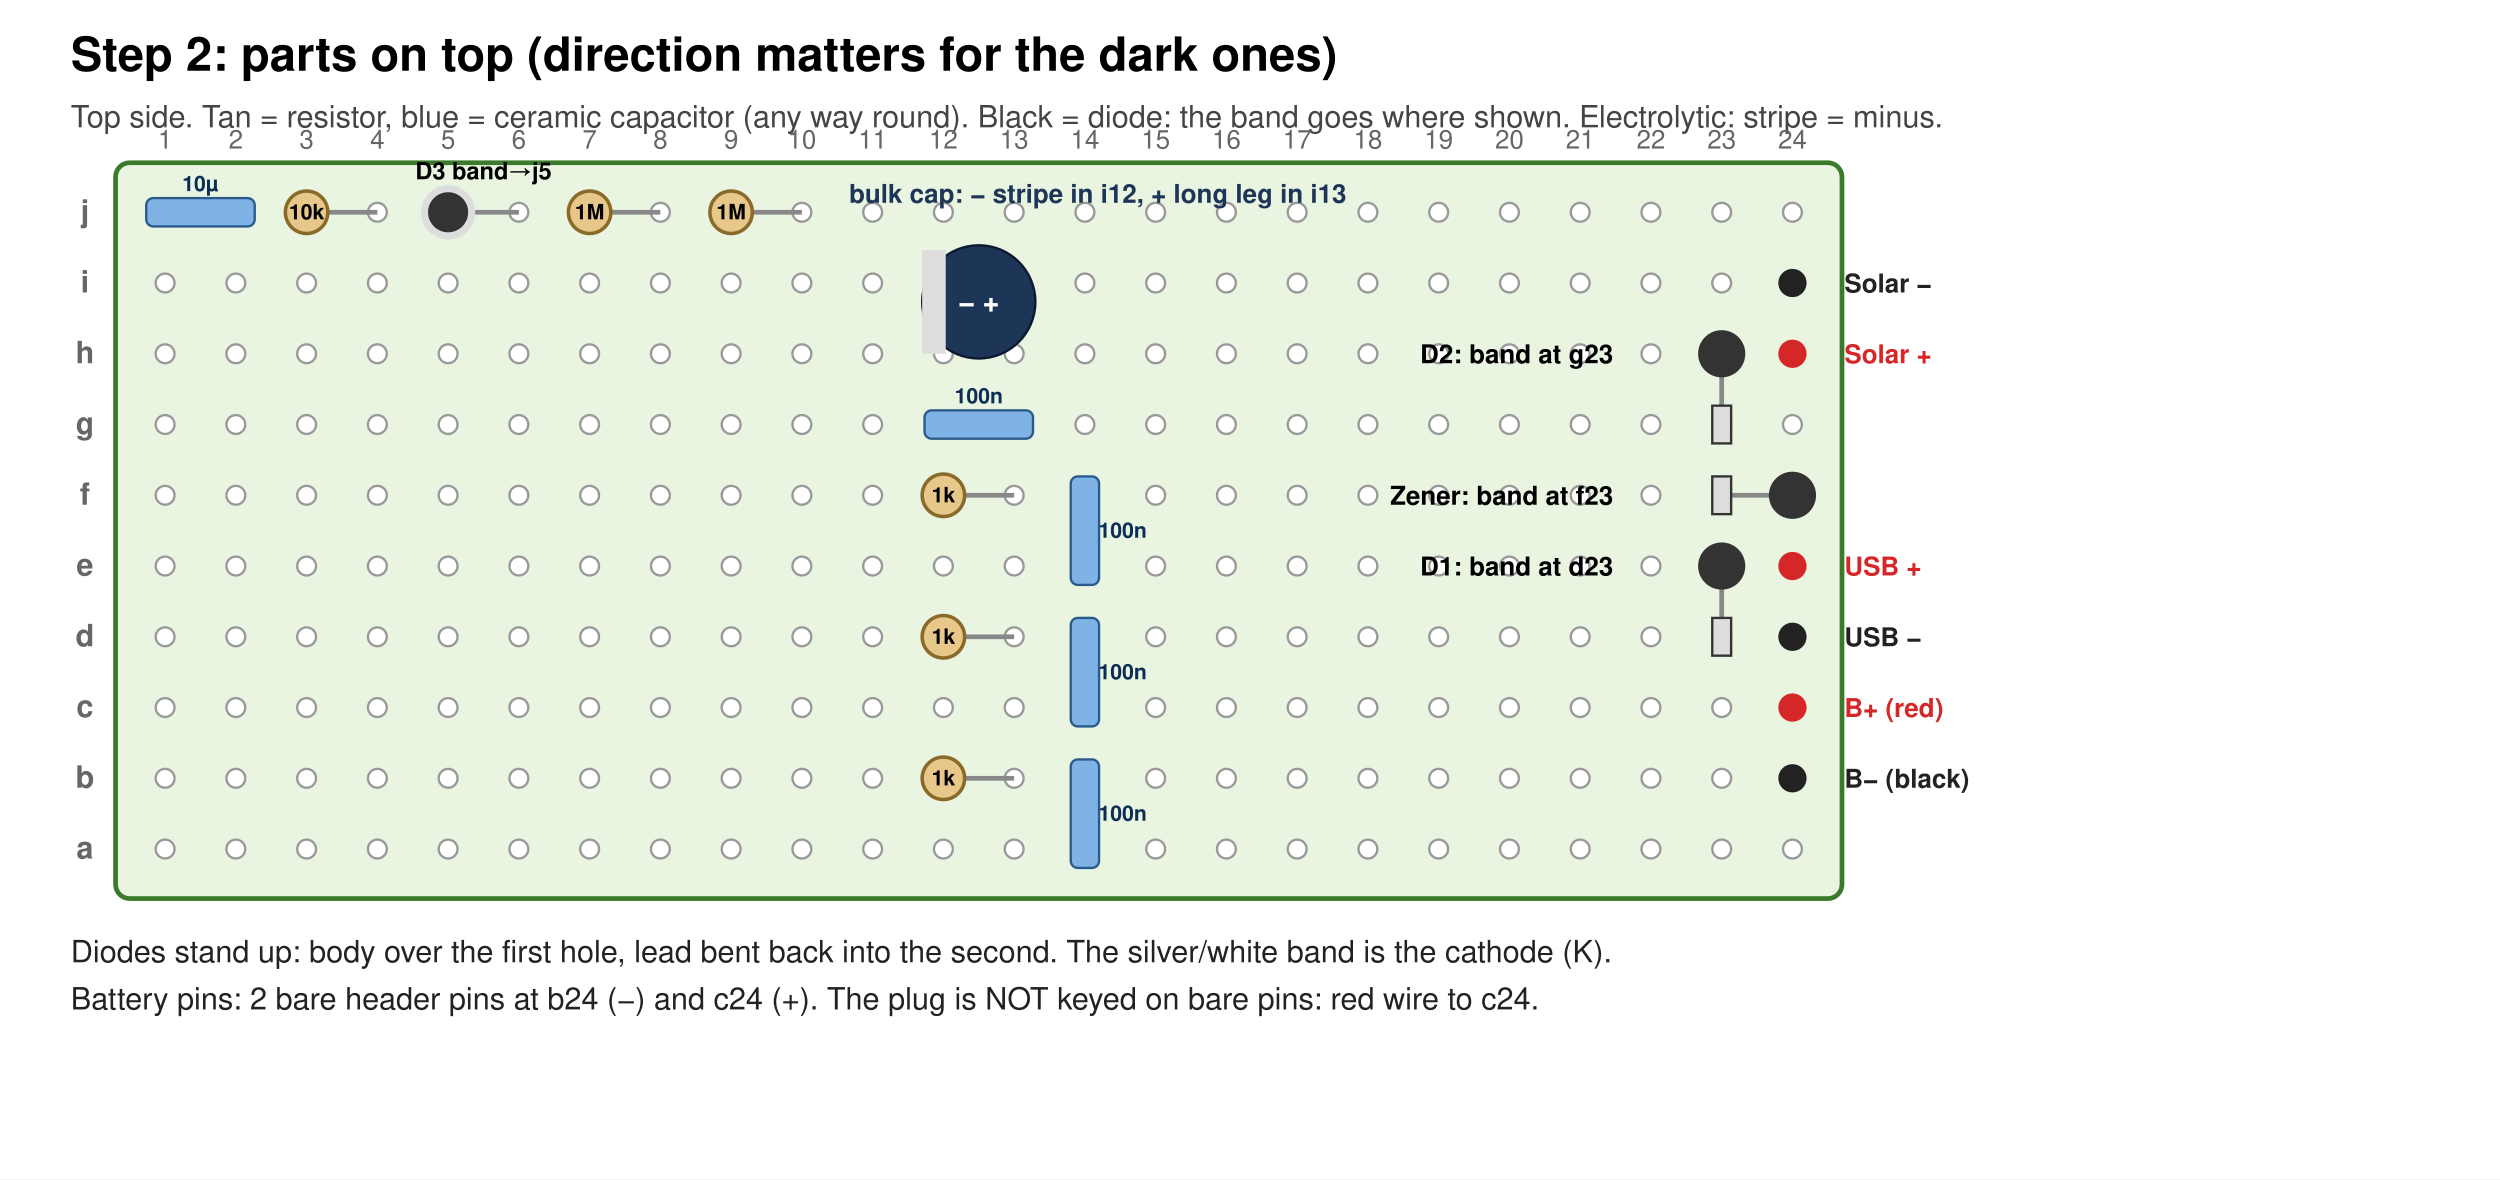
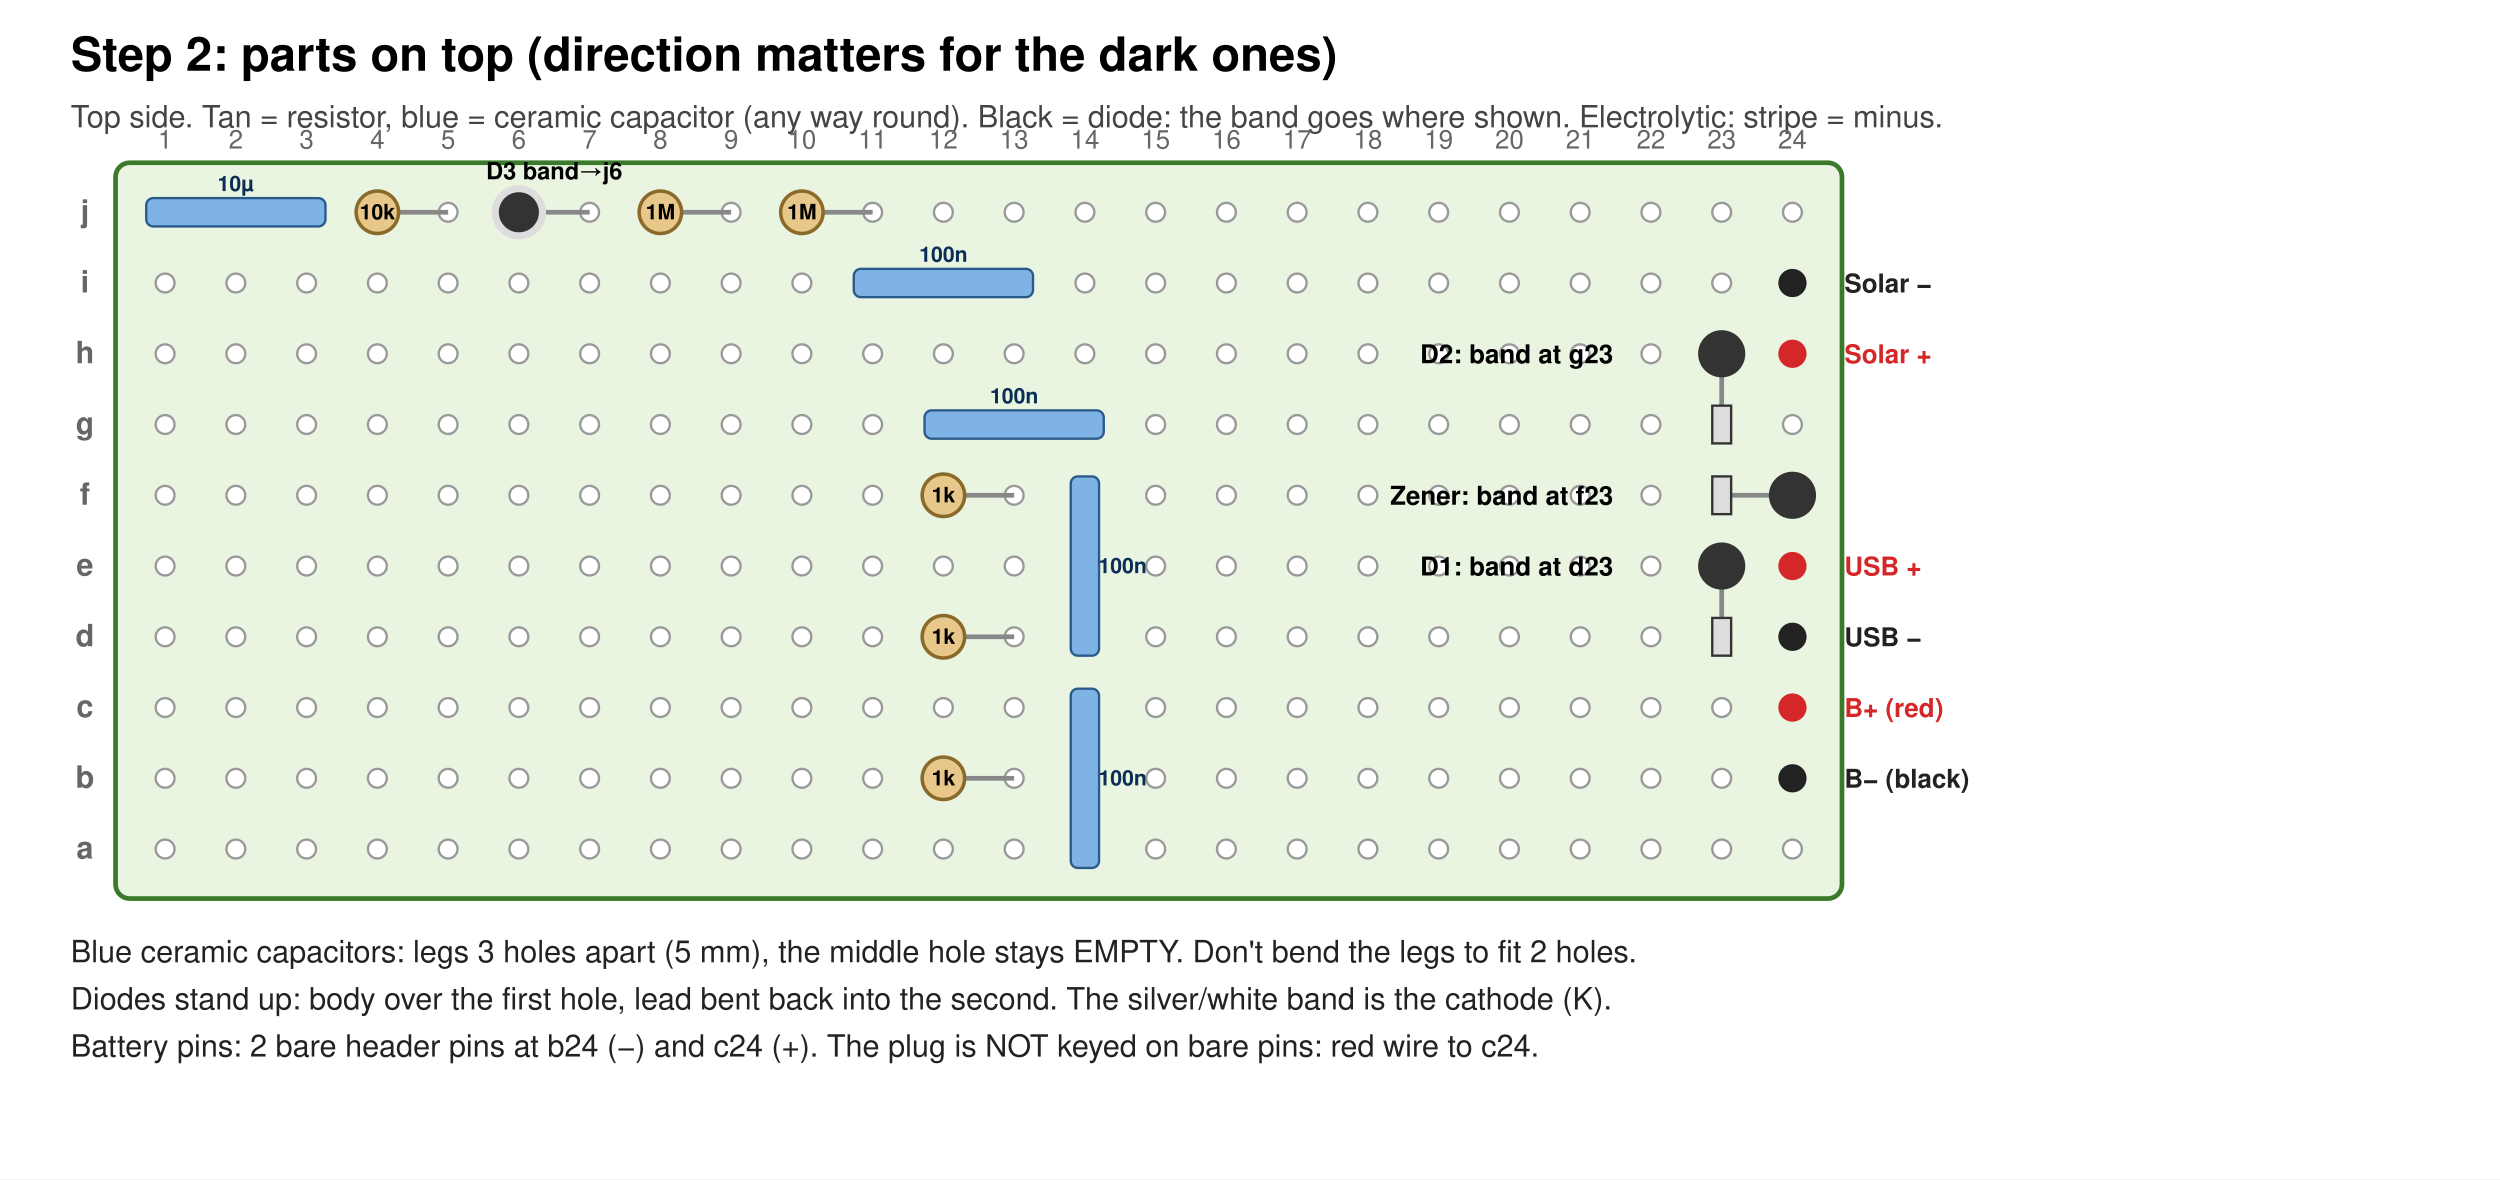
<svg xmlns="http://www.w3.org/2000/svg" width="1060" height="500" font-family="Helvetica,Arial">
  <rect width="100%" height="100%" fill="#ffffff" />
  <text x="30" y="30" font-size="20" font-weight="bold">Step 2: parts on top (direction matters for the dark ones)</text>
  <text x="30" y="54" font-size="13" fill="#444">Top side. Tan = resistor, blue = ceramic capacitor (any way round). Black = diode: the band goes where shown. Electrolytic: stripe = minus.</text>
  <rect x="49" y="69" width="732" height="312" rx="6" fill="#e9f4e1" stroke="#3a7a2a" stroke-width="2" />
  <text x="70" y="63" font-size="11" fill="#666" text-anchor="middle">1</text>
  <text x="100" y="63" font-size="11" fill="#666" text-anchor="middle">2</text>
  <text x="130" y="63" font-size="11" fill="#666" text-anchor="middle">3</text>
  <text x="160" y="63" font-size="11" fill="#666" text-anchor="middle">4</text>
  <text x="190" y="63" font-size="11" fill="#666" text-anchor="middle">5</text>
  <text x="220" y="63" font-size="11" fill="#666" text-anchor="middle">6</text>
  <text x="250" y="63" font-size="11" fill="#666" text-anchor="middle">7</text>
  <text x="280" y="63" font-size="11" fill="#666" text-anchor="middle">8</text>
  <text x="310" y="63" font-size="11" fill="#666" text-anchor="middle">9</text>
  <text x="340" y="63" font-size="11" fill="#666" text-anchor="middle">10</text>
  <text x="370" y="63" font-size="11" fill="#666" text-anchor="middle">11</text>
  <text x="400" y="63" font-size="11" fill="#666" text-anchor="middle">12</text>
  <text x="430" y="63" font-size="11" fill="#666" text-anchor="middle">13</text>
  <text x="460" y="63" font-size="11" fill="#666" text-anchor="middle">14</text>
  <text x="490" y="63" font-size="11" fill="#666" text-anchor="middle">15</text>
  <text x="520" y="63" font-size="11" fill="#666" text-anchor="middle">16</text>
  <text x="550" y="63" font-size="11" fill="#666" text-anchor="middle">17</text>
  <text x="580" y="63" font-size="11" fill="#666" text-anchor="middle">18</text>
  <text x="610" y="63" font-size="11" fill="#666" text-anchor="middle">19</text>
  <text x="640" y="63" font-size="11" fill="#666" text-anchor="middle">20</text>
  <text x="670" y="63" font-size="11" fill="#666" text-anchor="middle">21</text>
  <text x="700" y="63" font-size="11" fill="#666" text-anchor="middle">22</text>
  <text x="730" y="63" font-size="11" fill="#666" text-anchor="middle">23</text>
  <text x="760" y="63" font-size="11" fill="#666" text-anchor="middle">24</text>
  <text x="36" y="364" font-size="13" font-weight="bold" fill="#666" text-anchor="middle">a</text>
  <text x="36" y="334" font-size="13" font-weight="bold" fill="#666" text-anchor="middle">b</text>
  <text x="36" y="304" font-size="13" font-weight="bold" fill="#666" text-anchor="middle">c</text>
  <text x="36" y="274" font-size="13" font-weight="bold" fill="#666" text-anchor="middle">d</text>
  <text x="36" y="244" font-size="13" font-weight="bold" fill="#666" text-anchor="middle">e</text>
  <text x="36" y="214" font-size="13" font-weight="bold" fill="#666" text-anchor="middle">f</text>
  <text x="36" y="184" font-size="13" font-weight="bold" fill="#666" text-anchor="middle">g</text>
  <text x="36" y="154" font-size="13" font-weight="bold" fill="#666" text-anchor="middle">h</text>
  <text x="36" y="124" font-size="13" font-weight="bold" fill="#666" text-anchor="middle">i</text>
  <text x="36" y="94" font-size="13" font-weight="bold" fill="#666" text-anchor="middle">j</text>
  <circle cx="70" cy="360" r="4" fill="#fff" stroke="#999" />
  <circle cx="70" cy="330" r="4" fill="#fff" stroke="#999" />
  <circle cx="70" cy="300" r="4" fill="#fff" stroke="#999" />
  <circle cx="70" cy="270" r="4" fill="#fff" stroke="#999" />
  <circle cx="70" cy="240" r="4" fill="#fff" stroke="#999" />
  <circle cx="70" cy="210" r="4" fill="#fff" stroke="#999" />
  <circle cx="70" cy="180" r="4" fill="#fff" stroke="#999" />
  <circle cx="70" cy="150" r="4" fill="#fff" stroke="#999" />
  <circle cx="70" cy="120" r="4" fill="#fff" stroke="#999" />
  <circle cx="70" cy="90" r="4" fill="#fff" stroke="#999" />
  <circle cx="100" cy="360" r="4" fill="#fff" stroke="#999" />
  <circle cx="100" cy="330" r="4" fill="#fff" stroke="#999" />
  <circle cx="100" cy="300" r="4" fill="#fff" stroke="#999" />
  <circle cx="100" cy="270" r="4" fill="#fff" stroke="#999" />
  <circle cx="100" cy="240" r="4" fill="#fff" stroke="#999" />
  <circle cx="100" cy="210" r="4" fill="#fff" stroke="#999" />
  <circle cx="100" cy="180" r="4" fill="#fff" stroke="#999" />
  <circle cx="100" cy="150" r="4" fill="#fff" stroke="#999" />
  <circle cx="100" cy="120" r="4" fill="#fff" stroke="#999" />
  <circle cx="100" cy="90" r="4" fill="#fff" stroke="#999" />
  <circle cx="130" cy="360" r="4" fill="#fff" stroke="#999" />
  <circle cx="130" cy="330" r="4" fill="#fff" stroke="#999" />
  <circle cx="130" cy="300" r="4" fill="#fff" stroke="#999" />
  <circle cx="130" cy="270" r="4" fill="#fff" stroke="#999" />
  <circle cx="130" cy="240" r="4" fill="#fff" stroke="#999" />
  <circle cx="130" cy="210" r="4" fill="#fff" stroke="#999" />
  <circle cx="130" cy="180" r="4" fill="#fff" stroke="#999" />
  <circle cx="130" cy="150" r="4" fill="#fff" stroke="#999" />
  <circle cx="130" cy="120" r="4" fill="#fff" stroke="#999" />
  <circle cx="130" cy="90" r="4" fill="#fff" stroke="#999" />
  <circle cx="160" cy="360" r="4" fill="#fff" stroke="#999" />
  <circle cx="160" cy="330" r="4" fill="#fff" stroke="#999" />
  <circle cx="160" cy="300" r="4" fill="#fff" stroke="#999" />
  <circle cx="160" cy="270" r="4" fill="#fff" stroke="#999" />
  <circle cx="160" cy="240" r="4" fill="#fff" stroke="#999" />
  <circle cx="160" cy="210" r="4" fill="#fff" stroke="#999" />
  <circle cx="160" cy="180" r="4" fill="#fff" stroke="#999" />
  <circle cx="160" cy="150" r="4" fill="#fff" stroke="#999" />
  <circle cx="160" cy="120" r="4" fill="#fff" stroke="#999" />
  <circle cx="160" cy="90" r="4" fill="#fff" stroke="#999" />
  <circle cx="190" cy="360" r="4" fill="#fff" stroke="#999" />
  <circle cx="190" cy="330" r="4" fill="#fff" stroke="#999" />
  <circle cx="190" cy="300" r="4" fill="#fff" stroke="#999" />
  <circle cx="190" cy="270" r="4" fill="#fff" stroke="#999" />
  <circle cx="190" cy="240" r="4" fill="#fff" stroke="#999" />
  <circle cx="190" cy="210" r="4" fill="#fff" stroke="#999" />
  <circle cx="190" cy="180" r="4" fill="#fff" stroke="#999" />
  <circle cx="190" cy="150" r="4" fill="#fff" stroke="#999" />
  <circle cx="190" cy="120" r="4" fill="#fff" stroke="#999" />
  <circle cx="190" cy="90" r="4" fill="#fff" stroke="#999" />
  <circle cx="220" cy="360" r="4" fill="#fff" stroke="#999" />
  <circle cx="220" cy="330" r="4" fill="#fff" stroke="#999" />
  <circle cx="220" cy="300" r="4" fill="#fff" stroke="#999" />
  <circle cx="220" cy="270" r="4" fill="#fff" stroke="#999" />
  <circle cx="220" cy="240" r="4" fill="#fff" stroke="#999" />
  <circle cx="220" cy="210" r="4" fill="#fff" stroke="#999" />
  <circle cx="220" cy="180" r="4" fill="#fff" stroke="#999" />
  <circle cx="220" cy="150" r="4" fill="#fff" stroke="#999" />
  <circle cx="220" cy="120" r="4" fill="#fff" stroke="#999" />
  <circle cx="220" cy="90" r="4" fill="#fff" stroke="#999" />
  <circle cx="250" cy="360" r="4" fill="#fff" stroke="#999" />
  <circle cx="250" cy="330" r="4" fill="#fff" stroke="#999" />
  <circle cx="250" cy="300" r="4" fill="#fff" stroke="#999" />
  <circle cx="250" cy="270" r="4" fill="#fff" stroke="#999" />
  <circle cx="250" cy="240" r="4" fill="#fff" stroke="#999" />
  <circle cx="250" cy="210" r="4" fill="#fff" stroke="#999" />
  <circle cx="250" cy="180" r="4" fill="#fff" stroke="#999" />
  <circle cx="250" cy="150" r="4" fill="#fff" stroke="#999" />
  <circle cx="250" cy="120" r="4" fill="#fff" stroke="#999" />
  <circle cx="250" cy="90" r="4" fill="#fff" stroke="#999" />
  <circle cx="280" cy="360" r="4" fill="#fff" stroke="#999" />
  <circle cx="280" cy="330" r="4" fill="#fff" stroke="#999" />
  <circle cx="280" cy="300" r="4" fill="#fff" stroke="#999" />
  <circle cx="280" cy="270" r="4" fill="#fff" stroke="#999" />
  <circle cx="280" cy="240" r="4" fill="#fff" stroke="#999" />
  <circle cx="280" cy="210" r="4" fill="#fff" stroke="#999" />
  <circle cx="280" cy="180" r="4" fill="#fff" stroke="#999" />
  <circle cx="280" cy="150" r="4" fill="#fff" stroke="#999" />
  <circle cx="280" cy="120" r="4" fill="#fff" stroke="#999" />
  <circle cx="280" cy="90" r="4" fill="#fff" stroke="#999" />
  <circle cx="310" cy="360" r="4" fill="#fff" stroke="#999" />
  <circle cx="310" cy="330" r="4" fill="#fff" stroke="#999" />
  <circle cx="310" cy="300" r="4" fill="#fff" stroke="#999" />
  <circle cx="310" cy="270" r="4" fill="#fff" stroke="#999" />
  <circle cx="310" cy="240" r="4" fill="#fff" stroke="#999" />
  <circle cx="310" cy="210" r="4" fill="#fff" stroke="#999" />
  <circle cx="310" cy="180" r="4" fill="#fff" stroke="#999" />
  <circle cx="310" cy="150" r="4" fill="#fff" stroke="#999" />
  <circle cx="310" cy="120" r="4" fill="#fff" stroke="#999" />
  <circle cx="310" cy="90" r="4" fill="#fff" stroke="#999" />
  <circle cx="340" cy="360" r="4" fill="#fff" stroke="#999" />
  <circle cx="340" cy="330" r="4" fill="#fff" stroke="#999" />
  <circle cx="340" cy="300" r="4" fill="#fff" stroke="#999" />
  <circle cx="340" cy="270" r="4" fill="#fff" stroke="#999" />
  <circle cx="340" cy="240" r="4" fill="#fff" stroke="#999" />
  <circle cx="340" cy="210" r="4" fill="#fff" stroke="#999" />
  <circle cx="340" cy="180" r="4" fill="#fff" stroke="#999" />
  <circle cx="340" cy="150" r="4" fill="#fff" stroke="#999" />
  <circle cx="340" cy="120" r="4" fill="#fff" stroke="#999" />
  <circle cx="340" cy="90" r="4" fill="#fff" stroke="#999" />
  <circle cx="370" cy="360" r="4" fill="#fff" stroke="#999" />
  <circle cx="370" cy="330" r="4" fill="#fff" stroke="#999" />
  <circle cx="370" cy="300" r="4" fill="#fff" stroke="#999" />
  <circle cx="370" cy="270" r="4" fill="#fff" stroke="#999" />
  <circle cx="370" cy="240" r="4" fill="#fff" stroke="#999" />
  <circle cx="370" cy="210" r="4" fill="#fff" stroke="#999" />
  <circle cx="370" cy="180" r="4" fill="#fff" stroke="#999" />
  <circle cx="370" cy="150" r="4" fill="#fff" stroke="#999" />
  <circle cx="370" cy="120" r="4" fill="#fff" stroke="#999" />
  <circle cx="370" cy="90" r="4" fill="#fff" stroke="#999" />
  <circle cx="400" cy="360" r="4" fill="#fff" stroke="#999" />
  <circle cx="400" cy="330" r="4" fill="#fff" stroke="#999" />
  <circle cx="400" cy="300" r="4" fill="#fff" stroke="#999" />
  <circle cx="400" cy="270" r="4" fill="#fff" stroke="#999" />
  <circle cx="400" cy="240" r="4" fill="#fff" stroke="#999" />
  <circle cx="400" cy="210" r="4" fill="#fff" stroke="#999" />
  <circle cx="400" cy="180" r="4" fill="#fff" stroke="#999" />
  <circle cx="400" cy="150" r="4" fill="#fff" stroke="#999" />
  <circle cx="400" cy="120" r="4" fill="#fff" stroke="#999" />
  <circle cx="400" cy="90" r="4" fill="#fff" stroke="#999" />
  <circle cx="430" cy="360" r="4" fill="#fff" stroke="#999" />
  <circle cx="430" cy="330" r="4" fill="#fff" stroke="#999" />
  <circle cx="430" cy="300" r="4" fill="#fff" stroke="#999" />
  <circle cx="430" cy="270" r="4" fill="#fff" stroke="#999" />
  <circle cx="430" cy="240" r="4" fill="#fff" stroke="#999" />
  <circle cx="430" cy="210" r="4" fill="#fff" stroke="#999" />
  <circle cx="430" cy="180" r="4" fill="#fff" stroke="#999" />
  <circle cx="430" cy="150" r="4" fill="#fff" stroke="#999" />
  <circle cx="430" cy="120" r="4" fill="#fff" stroke="#999" />
  <circle cx="430" cy="90" r="4" fill="#fff" stroke="#999" />
  <circle cx="460" cy="360" r="4" fill="#fff" stroke="#999" />
  <circle cx="460" cy="330" r="4" fill="#fff" stroke="#999" />
  <circle cx="460" cy="300" r="4" fill="#fff" stroke="#999" />
  <circle cx="460" cy="270" r="4" fill="#fff" stroke="#999" />
  <circle cx="460" cy="240" r="4" fill="#fff" stroke="#999" />
  <circle cx="460" cy="210" r="4" fill="#fff" stroke="#999" />
  <circle cx="460" cy="180" r="4" fill="#fff" stroke="#999" />
  <circle cx="460" cy="150" r="4" fill="#fff" stroke="#999" />
  <circle cx="460" cy="120" r="4" fill="#fff" stroke="#999" />
  <circle cx="460" cy="90" r="4" fill="#fff" stroke="#999" />
  <circle cx="490" cy="360" r="4" fill="#fff" stroke="#999" />
  <circle cx="490" cy="330" r="4" fill="#fff" stroke="#999" />
  <circle cx="490" cy="300" r="4" fill="#fff" stroke="#999" />
  <circle cx="490" cy="270" r="4" fill="#fff" stroke="#999" />
  <circle cx="490" cy="240" r="4" fill="#fff" stroke="#999" />
  <circle cx="490" cy="210" r="4" fill="#fff" stroke="#999" />
  <circle cx="490" cy="180" r="4" fill="#fff" stroke="#999" />
  <circle cx="490" cy="150" r="4" fill="#fff" stroke="#999" />
  <circle cx="490" cy="120" r="4" fill="#fff" stroke="#999" />
  <circle cx="490" cy="90" r="4" fill="#fff" stroke="#999" />
  <circle cx="520" cy="360" r="4" fill="#fff" stroke="#999" />
  <circle cx="520" cy="330" r="4" fill="#fff" stroke="#999" />
  <circle cx="520" cy="300" r="4" fill="#fff" stroke="#999" />
  <circle cx="520" cy="270" r="4" fill="#fff" stroke="#999" />
  <circle cx="520" cy="240" r="4" fill="#fff" stroke="#999" />
  <circle cx="520" cy="210" r="4" fill="#fff" stroke="#999" />
  <circle cx="520" cy="180" r="4" fill="#fff" stroke="#999" />
  <circle cx="520" cy="150" r="4" fill="#fff" stroke="#999" />
  <circle cx="520" cy="120" r="4" fill="#fff" stroke="#999" />
  <circle cx="520" cy="90" r="4" fill="#fff" stroke="#999" />
  <circle cx="550" cy="360" r="4" fill="#fff" stroke="#999" />
  <circle cx="550" cy="330" r="4" fill="#fff" stroke="#999" />
  <circle cx="550" cy="300" r="4" fill="#fff" stroke="#999" />
  <circle cx="550" cy="270" r="4" fill="#fff" stroke="#999" />
  <circle cx="550" cy="240" r="4" fill="#fff" stroke="#999" />
  <circle cx="550" cy="210" r="4" fill="#fff" stroke="#999" />
  <circle cx="550" cy="180" r="4" fill="#fff" stroke="#999" />
  <circle cx="550" cy="150" r="4" fill="#fff" stroke="#999" />
  <circle cx="550" cy="120" r="4" fill="#fff" stroke="#999" />
  <circle cx="550" cy="90" r="4" fill="#fff" stroke="#999" />
  <circle cx="580" cy="360" r="4" fill="#fff" stroke="#999" />
  <circle cx="580" cy="330" r="4" fill="#fff" stroke="#999" />
  <circle cx="580" cy="300" r="4" fill="#fff" stroke="#999" />
  <circle cx="580" cy="270" r="4" fill="#fff" stroke="#999" />
  <circle cx="580" cy="240" r="4" fill="#fff" stroke="#999" />
  <circle cx="580" cy="210" r="4" fill="#fff" stroke="#999" />
  <circle cx="580" cy="180" r="4" fill="#fff" stroke="#999" />
  <circle cx="580" cy="150" r="4" fill="#fff" stroke="#999" />
  <circle cx="580" cy="120" r="4" fill="#fff" stroke="#999" />
  <circle cx="580" cy="90" r="4" fill="#fff" stroke="#999" />
  <circle cx="610" cy="360" r="4" fill="#fff" stroke="#999" />
  <circle cx="610" cy="330" r="4" fill="#fff" stroke="#999" />
  <circle cx="610" cy="300" r="4" fill="#fff" stroke="#999" />
  <circle cx="610" cy="270" r="4" fill="#fff" stroke="#999" />
  <circle cx="610" cy="240" r="4" fill="#fff" stroke="#999" />
  <circle cx="610" cy="210" r="4" fill="#fff" stroke="#999" />
  <circle cx="610" cy="180" r="4" fill="#fff" stroke="#999" />
  <circle cx="610" cy="150" r="4" fill="#fff" stroke="#999" />
  <circle cx="610" cy="120" r="4" fill="#fff" stroke="#999" />
  <circle cx="610" cy="90" r="4" fill="#fff" stroke="#999" />
  <circle cx="640" cy="360" r="4" fill="#fff" stroke="#999" />
  <circle cx="640" cy="330" r="4" fill="#fff" stroke="#999" />
  <circle cx="640" cy="300" r="4" fill="#fff" stroke="#999" />
  <circle cx="640" cy="270" r="4" fill="#fff" stroke="#999" />
  <circle cx="640" cy="240" r="4" fill="#fff" stroke="#999" />
  <circle cx="640" cy="210" r="4" fill="#fff" stroke="#999" />
  <circle cx="640" cy="180" r="4" fill="#fff" stroke="#999" />
  <circle cx="640" cy="150" r="4" fill="#fff" stroke="#999" />
  <circle cx="640" cy="120" r="4" fill="#fff" stroke="#999" />
  <circle cx="640" cy="90" r="4" fill="#fff" stroke="#999" />
  <circle cx="670" cy="360" r="4" fill="#fff" stroke="#999" />
  <circle cx="670" cy="330" r="4" fill="#fff" stroke="#999" />
  <circle cx="670" cy="300" r="4" fill="#fff" stroke="#999" />
  <circle cx="670" cy="270" r="4" fill="#fff" stroke="#999" />
  <circle cx="670" cy="240" r="4" fill="#fff" stroke="#999" />
  <circle cx="670" cy="210" r="4" fill="#fff" stroke="#999" />
  <circle cx="670" cy="180" r="4" fill="#fff" stroke="#999" />
  <circle cx="670" cy="150" r="4" fill="#fff" stroke="#999" />
  <circle cx="670" cy="120" r="4" fill="#fff" stroke="#999" />
  <circle cx="670" cy="90" r="4" fill="#fff" stroke="#999" />
  <circle cx="700" cy="360" r="4" fill="#fff" stroke="#999" />
  <circle cx="700" cy="330" r="4" fill="#fff" stroke="#999" />
  <circle cx="700" cy="300" r="4" fill="#fff" stroke="#999" />
  <circle cx="700" cy="270" r="4" fill="#fff" stroke="#999" />
  <circle cx="700" cy="240" r="4" fill="#fff" stroke="#999" />
  <circle cx="700" cy="210" r="4" fill="#fff" stroke="#999" />
  <circle cx="700" cy="180" r="4" fill="#fff" stroke="#999" />
  <circle cx="700" cy="150" r="4" fill="#fff" stroke="#999" />
  <circle cx="700" cy="120" r="4" fill="#fff" stroke="#999" />
  <circle cx="700" cy="90" r="4" fill="#fff" stroke="#999" />
  <circle cx="730" cy="360" r="4" fill="#fff" stroke="#999" />
  <circle cx="730" cy="330" r="4" fill="#fff" stroke="#999" />
  <circle cx="730" cy="300" r="4" fill="#fff" stroke="#999" />
  <circle cx="730" cy="270" r="4" fill="#fff" stroke="#999" />
  <circle cx="730" cy="240" r="4" fill="#fff" stroke="#999" />
  <circle cx="730" cy="210" r="4" fill="#fff" stroke="#999" />
  <circle cx="730" cy="180" r="4" fill="#fff" stroke="#999" />
  <circle cx="730" cy="150" r="4" fill="#fff" stroke="#999" />
  <circle cx="730" cy="120" r="4" fill="#fff" stroke="#999" />
  <circle cx="730" cy="90" r="4" fill="#fff" stroke="#999" />
  <circle cx="760" cy="360" r="4" fill="#fff" stroke="#999" />
  <circle cx="760" cy="330" r="4" fill="#fff" stroke="#999" />
  <circle cx="760" cy="300" r="4" fill="#fff" stroke="#999" />
  <circle cx="760" cy="270" r="4" fill="#fff" stroke="#999" />
  <circle cx="760" cy="240" r="4" fill="#fff" stroke="#999" />
  <circle cx="760" cy="210" r="4" fill="#fff" stroke="#999" />
  <circle cx="760" cy="180" r="4" fill="#fff" stroke="#999" />
  <circle cx="760" cy="150" r="4" fill="#fff" stroke="#999" />
  <circle cx="760" cy="120" r="4" fill="#fff" stroke="#999" />
  <circle cx="760" cy="90" r="4" fill="#fff" stroke="#999" />
-   <line x1="130" y1="90" x2="160" y2="90" stroke="#888" stroke-width="2" />
-   <circle cx="130" cy="90" r="9" fill="#e8c88a" stroke="#8a6a2a" stroke-width="1.5" />
-   <text x="130" y="93" font-size="9" text-anchor="middle" font-weight="bold">10k</text>
-   <line x1="250" y1="90" x2="280" y2="90" stroke="#888" stroke-width="2" />
-   <circle cx="250" cy="90" r="9" fill="#e8c88a" stroke="#8a6a2a" stroke-width="1.5" />
-   <text x="250" y="93" font-size="9" text-anchor="middle" font-weight="bold">1M</text>
-   <line x1="310" y1="90" x2="340" y2="90" stroke="#888" stroke-width="2" />
-   <circle cx="310" cy="90" r="9" fill="#e8c88a" stroke="#8a6a2a" stroke-width="1.5" />
-   <text x="310" y="93" font-size="9" text-anchor="middle" font-weight="bold">1M</text>
+   <line x1="160" y1="90" x2="190" y2="90" stroke="#888" stroke-width="2" />
+   <circle cx="160" cy="90" r="9" fill="#e8c88a" stroke="#8a6a2a" stroke-width="1.5" />
+   <text x="160" y="93" font-size="9" text-anchor="middle" font-weight="bold">10k</text>
+   <line x1="280" y1="90" x2="310" y2="90" stroke="#888" stroke-width="2" />
+   <circle cx="280" cy="90" r="9" fill="#e8c88a" stroke="#8a6a2a" stroke-width="1.5" />
+   <text x="280" y="93" font-size="9" text-anchor="middle" font-weight="bold">1M</text>
+   <line x1="340" y1="90" x2="370" y2="90" stroke="#888" stroke-width="2" />
+   <circle cx="340" cy="90" r="9" fill="#e8c88a" stroke="#8a6a2a" stroke-width="1.5" />
+   <text x="340" y="93" font-size="9" text-anchor="middle" font-weight="bold">1M</text>
  <line x1="400" y1="330" x2="430" y2="330" stroke="#888" stroke-width="2" />
  <circle cx="400" cy="330" r="9" fill="#e8c88a" stroke="#8a6a2a" stroke-width="1.5" />
  <text x="400" y="333" font-size="9" text-anchor="middle" font-weight="bold">1k</text>
  <line x1="400" y1="270" x2="430" y2="270" stroke="#888" stroke-width="2" />
  <circle cx="400" cy="270" r="9" fill="#e8c88a" stroke="#8a6a2a" stroke-width="1.5" />
  <text x="400" y="273" font-size="9" text-anchor="middle" font-weight="bold">1k</text>
  <line x1="400" y1="210" x2="430" y2="210" stroke="#888" stroke-width="2" />
  <circle cx="400" cy="210" r="9" fill="#e8c88a" stroke="#8a6a2a" stroke-width="1.5" />
  <text x="400" y="213" font-size="9" text-anchor="middle" font-weight="bold">1k</text>
-   <rect x="62" y="84" width="46" height="12" rx="3" fill="#7fb2e5" stroke="#2a5a8a" />
-   <text x="85" y="81" font-size="9" text-anchor="middle" fill="#0b2e55" font-weight="bold">10µ</text>
-   <rect x="392" y="174" width="46" height="12" rx="3" fill="#7fb2e5" stroke="#2a5a8a" />
-   <text x="415" y="171" font-size="9" text-anchor="middle" fill="#0b2e55" font-weight="bold">100n</text>
-   <rect x="454" y="322" width="12" height="46" rx="3" fill="#7fb2e5" stroke="#2a5a8a" />
-   <text x="476" y="348" font-size="9" text-anchor="middle" fill="#0b2e55" font-weight="bold">100n</text>
-   <rect x="454" y="262" width="12" height="46" rx="3" fill="#7fb2e5" stroke="#2a5a8a" />
-   <text x="476" y="288" font-size="9" text-anchor="middle" fill="#0b2e55" font-weight="bold">100n</text>
-   <rect x="454" y="202" width="12" height="46" rx="3" fill="#7fb2e5" stroke="#2a5a8a" />
-   <text x="476" y="228" font-size="9" text-anchor="middle" fill="#0b2e55" font-weight="bold">100n</text>
-   <line x1="190" y1="90" x2="220" y2="90" stroke="#888" stroke-width="2" />
-   <circle cx="190" cy="90" r="10" fill="#333" />
-   <circle cx="190" cy="90" r="10" fill="none" stroke="#ddd" stroke-width="3" />
-   <text x="205" y="76" font-size="10" text-anchor="middle" font-weight="bold" fill="#000">D3 band→j5</text>
+   <rect x="62" y="84" width="76" height="12" rx="3" fill="#7fb2e5" stroke="#2a5a8a" />
+   <text x="100" y="81" font-size="9" text-anchor="middle" fill="#0b2e55" font-weight="bold">10µ</text>
+   <rect x="362" y="114" width="76" height="12" rx="3" fill="#7fb2e5" stroke="#2a5a8a" />
+   <text x="400" y="111" font-size="9" text-anchor="middle" fill="#0b2e55" font-weight="bold">100n</text>
+   <rect x="454" y="292" width="12" height="76" rx="3" fill="#7fb2e5" stroke="#2a5a8a" />
+   <text x="476" y="333" font-size="9" text-anchor="middle" fill="#0b2e55" font-weight="bold">100n</text>
+   <rect x="454" y="202" width="12" height="76" rx="3" fill="#7fb2e5" stroke="#2a5a8a" />
+   <text x="476" y="243" font-size="9" text-anchor="middle" fill="#0b2e55" font-weight="bold">100n</text>
+   <rect x="392" y="174" width="76" height="12" rx="3" fill="#7fb2e5" stroke="#2a5a8a" />
+   <text x="430" y="171" font-size="9" text-anchor="middle" fill="#0b2e55" font-weight="bold">100n</text>
+   <line x1="220" y1="90" x2="250" y2="90" stroke="#888" stroke-width="2" />
+   <circle cx="220" cy="90" r="10" fill="#333" />
+   <circle cx="220" cy="90" r="10" fill="none" stroke="#ddd" stroke-width="3" />
+   <text x="235" y="76" font-size="10" text-anchor="middle" font-weight="bold" fill="#000">D3 band→j6</text>
  <line x1="730" y1="240" x2="730" y2="270" stroke="#888" stroke-width="2" />
  <circle cx="730" cy="240" r="10" fill="#333" />
  <rect x="726" y="262" width="8" height="16" fill="#ddd" stroke="#333" />
  <text x="730" y="226" font-size="10" text-anchor="middle" font-weight="bold" fill="#000" />
  <line x1="730" y1="150" x2="730" y2="180" stroke="#888" stroke-width="2" />
  <circle cx="730" cy="150" r="10" fill="#333" />
  <rect x="726" y="172" width="8" height="16" fill="#ddd" stroke="#333" />
  <text x="730" y="136" font-size="10" text-anchor="middle" font-weight="bold" fill="#000" />
  <line x1="760" y1="210" x2="730" y2="210" stroke="#888" stroke-width="2" />
  <circle cx="760" cy="210" r="10" fill="#333" />
  <rect x="726" y="202" width="8" height="16" fill="#ddd" stroke="#333" />
  <text x="745" y="196" font-size="10" text-anchor="middle" font-weight="bold" fill="#000" />
  <text x="684" y="244" font-size="11" font-weight="bold" text-anchor="end">D1: band at d23</text>
  <text x="684" y="154" font-size="11" font-weight="bold" text-anchor="end">D2: band at g23</text>
  <text x="684" y="214" font-size="11" font-weight="bold" text-anchor="end">Zener: band at f23</text>
-   <circle cx="415" cy="128" r="24" fill="#1d3557" stroke="#0b1a2e" />
-   <rect x="391" y="106" width="10" height="44" fill="#ddd" />
-   <text x="415" y="132" font-size="12" fill="#fff" text-anchor="middle" font-weight="bold">−  +</text>
-   <text x="360" y="86" font-size="11" fill="#1d3557" text-anchor="start" font-weight="bold">bulk cap: − stripe in i12, + long leg in i13</text>
  <circle cx="760" cy="330" r="6" fill="#222" />
  <text x="782" y="334" font-size="11" fill="#222" text-anchor="start" font-weight="bold">B− (black)</text>
  <circle cx="760" cy="300" r="6" fill="#d62728" />
  <text x="782" y="304" font-size="11" fill="#d62728" text-anchor="start" font-weight="bold">B+ (red)</text>
  <circle cx="760" cy="270" r="6" fill="#222" />
  <text x="782" y="274" font-size="11" fill="#222" text-anchor="start" font-weight="bold">USB −</text>
  <circle cx="760" cy="240" r="6" fill="#d62728" />
  <text x="782" y="244" font-size="11" fill="#d62728" text-anchor="start" font-weight="bold">USB +</text>
  <circle cx="760" cy="150" r="6" fill="#d62728" />
  <text x="782" y="154" font-size="11" fill="#d62728" text-anchor="start" font-weight="bold">Solar +</text>
  <circle cx="760" cy="120" r="6" fill="#222" />
  <text x="782" y="124" font-size="11" fill="#222" text-anchor="start" font-weight="bold">Solar −</text>
-   <text x="30" y="408" font-size="13" fill="#222">Diodes stand up: body over the first hole, lead bent back into the second. The silver/white band is the cathode (K).</text>
-   <text x="30" y="428" font-size="13" fill="#222">Battery pins: 2 bare header pins at b24 (−) and c24 (+). The plug is NOT keyed on bare pins: red wire to c24.</text>
+   <text x="30" y="408" font-size="13" fill="#222">Blue ceramic capacitors: legs 3 holes apart (5 mm), the middle hole stays EMPTY. Don't bend the legs to fit 2 holes.</text>
+   <text x="30" y="428" font-size="13" fill="#222">Diodes stand up: body over the first hole, lead bent back into the second. The silver/white band is the cathode (K).</text>
+   <text x="30" y="448" font-size="13" fill="#222">Battery pins: 2 bare header pins at b24 (−) and c24 (+). The plug is NOT keyed on bare pins: red wire to c24.</text>
</svg>
